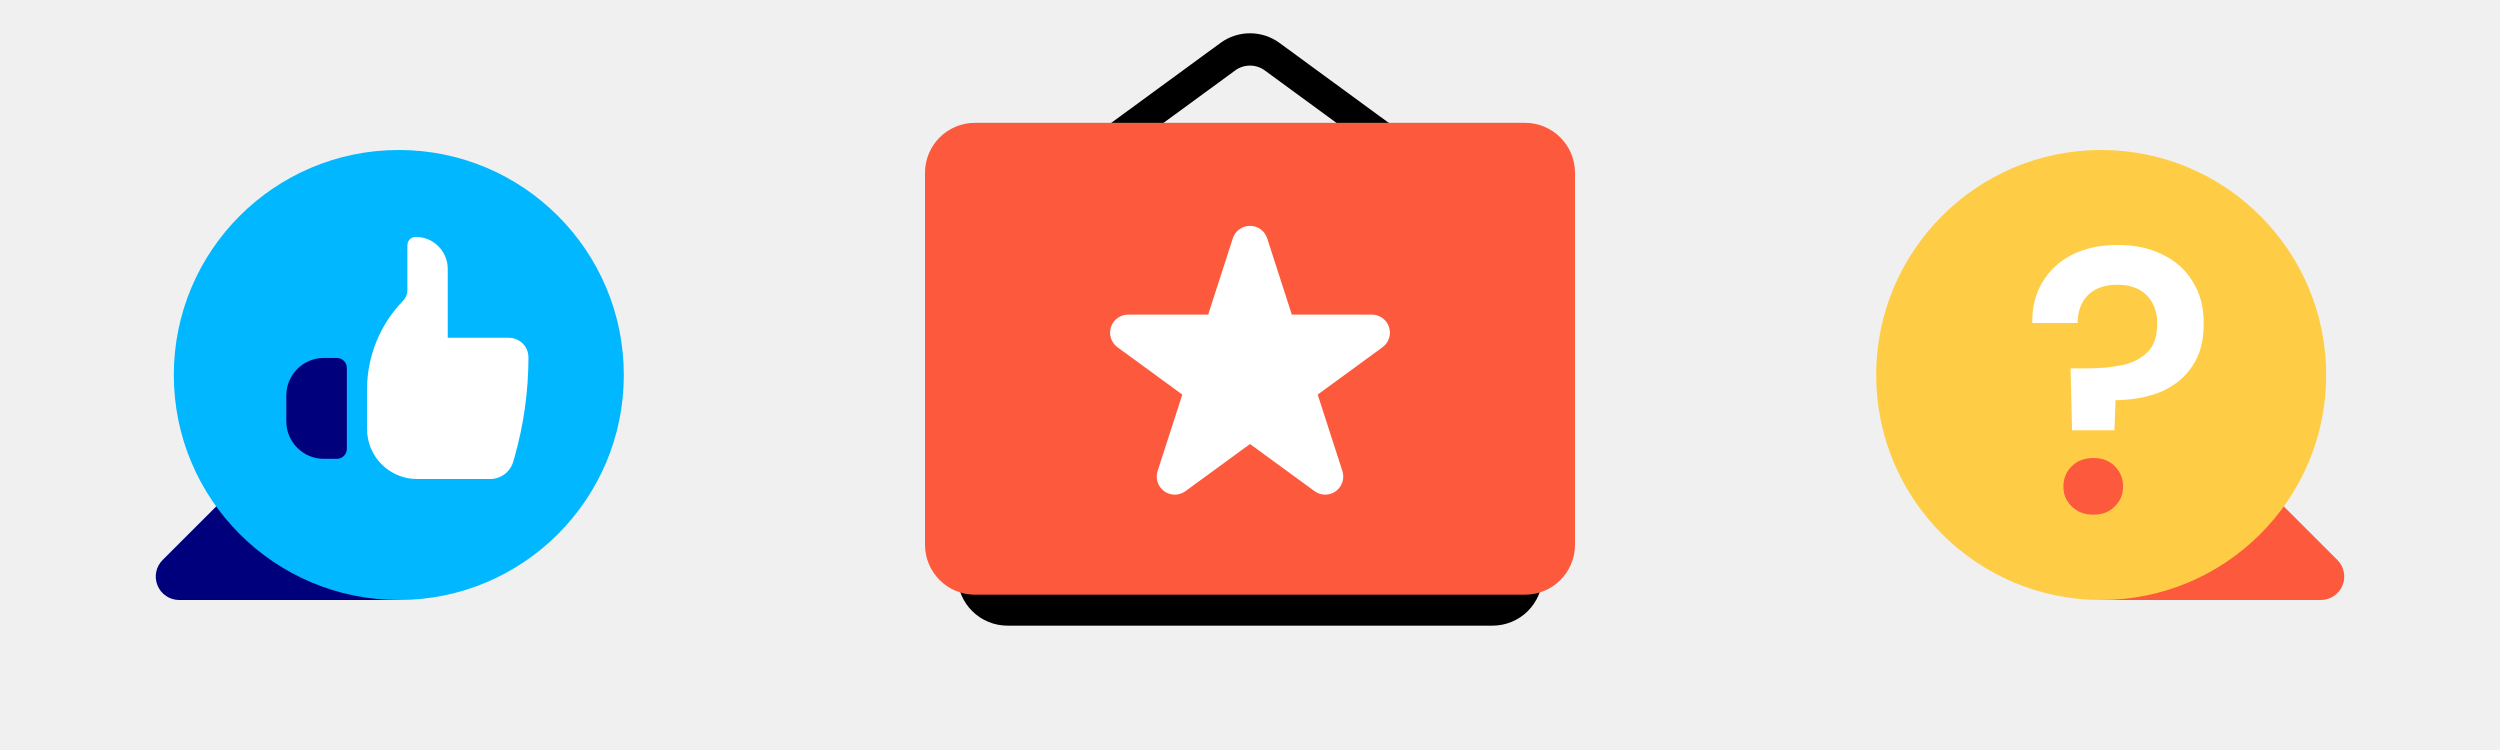
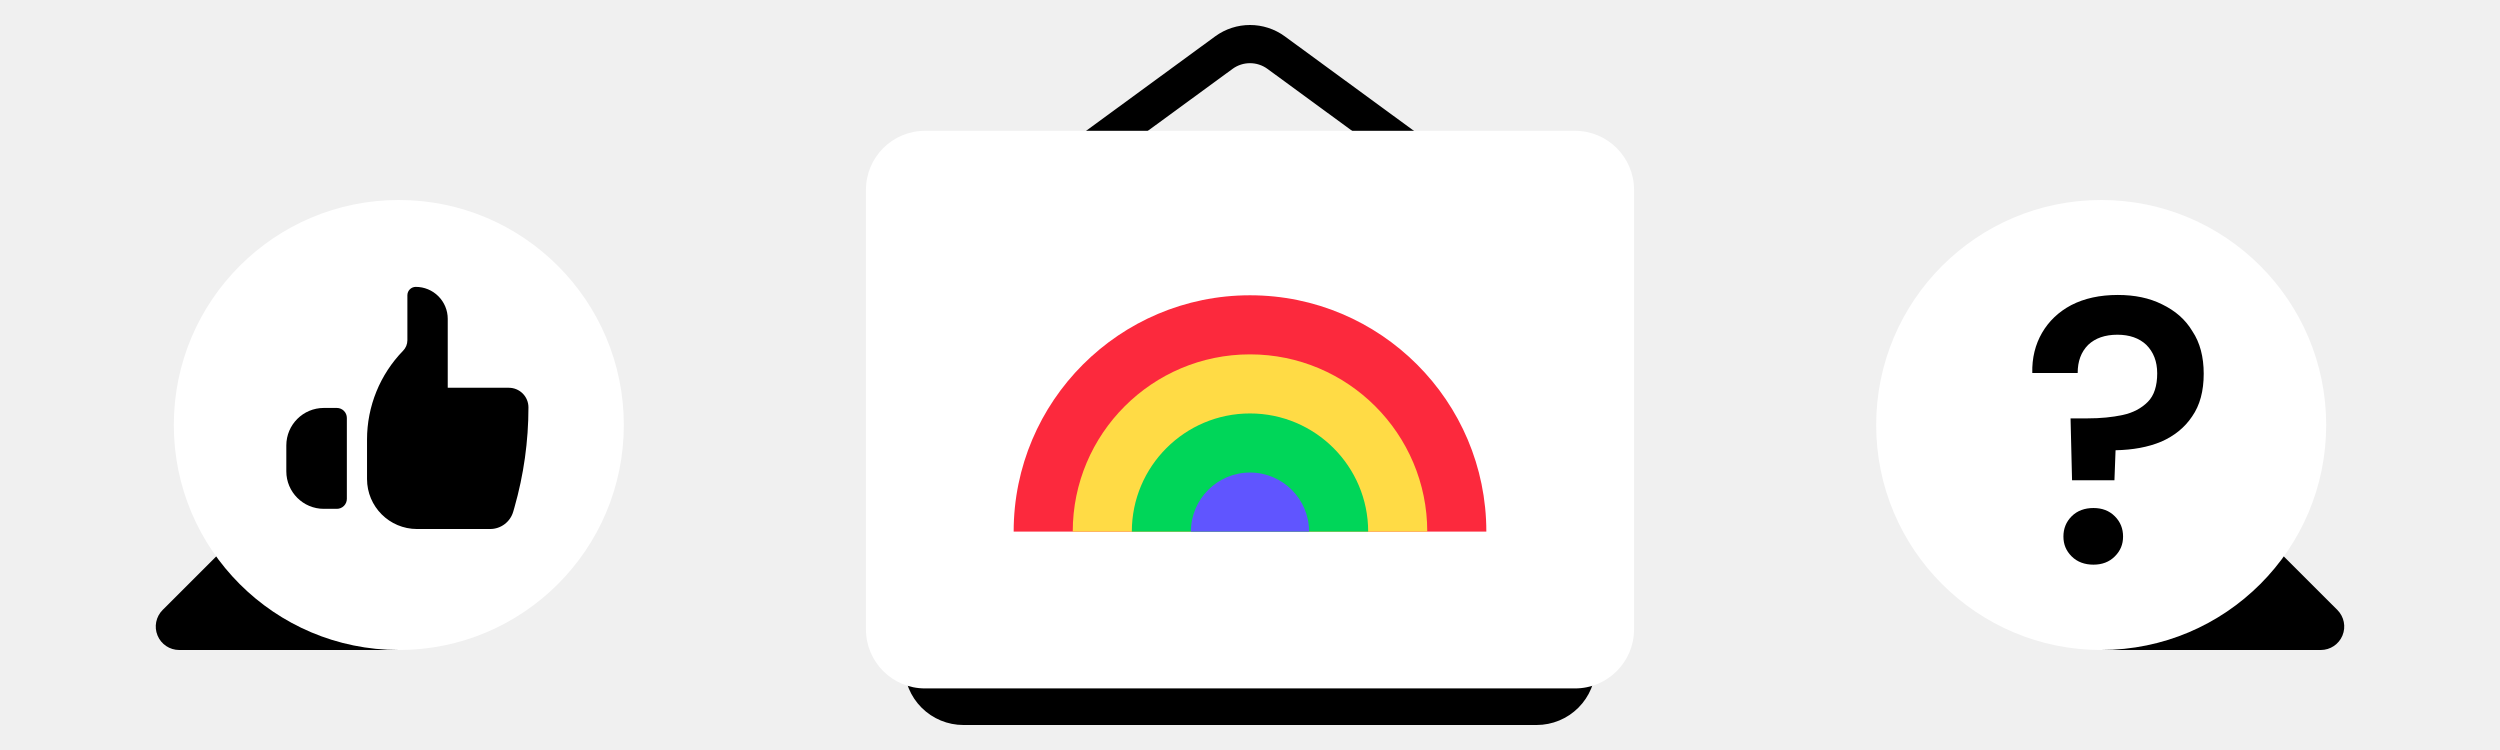
<svg xmlns="http://www.w3.org/2000/svg" width="100%" height="100%" viewBox="0 0 100 30" version="1.1" xml:space="preserve" style="fill-rule:evenodd;clip-rule:evenodd;stroke-linejoin:round;stroke-miterlimit:2;">
-   <g transform="matrix(0.318242,0,0,0.352618,36.0381,-2.04243)">
-     <path d="M80.641,28.908C80.641,27.403 79.978,25.961 78.8,24.897C77.621,23.833 76.023,23.236 74.356,23.236C60.464,23.236 27.28,23.236 13.388,23.236C11.721,23.236 10.123,23.833 8.944,24.897C7.765,25.961 7.103,27.403 7.103,28.908C7.103,39.193 7.103,60.807 7.103,71.092C7.103,72.597 7.765,74.039 8.944,75.103C10.123,76.167 11.721,76.764 13.388,76.764C27.28,76.764 60.464,76.764 74.356,76.764C76.023,76.764 77.621,76.167 78.8,75.103C79.978,74.039 80.641,72.597 80.641,71.092C80.641,60.807 80.641,39.193 80.641,28.908Z" />
+   <g transform="matrix(0.376067,0,0,0.416689,33.5012,-2.9867)">
+     <path d="M80.641,28.908C80.641,27.403 79.978,25.961 78.8,24.897C77.621,23.833 76.023,23.236 74.356,23.236L13.388,23.236C11.721,23.236 10.123,23.833 8.944,24.897C7.765,25.961 7.103,27.403 7.103,28.908L7.103,71.092C7.103,72.597 7.765,74.039 8.944,75.103C10.123,76.167 11.721,76.764 13.388,76.764L74.356,76.764C76.023,76.764 77.621,76.167 78.8,75.103C79.978,74.039 80.641,72.597 80.641,71.092L80.641,28.908Z" />
  </g>
-   <g transform="matrix(0.615858,0,0,0.619048,19.2071,-4.79545)">
+   <g transform="matrix(0.72776,0,0,0.731529,13.612,-6.23994)">
    <path d="M60.433,16.721L57.035,16.721C57.035,16.721 52.883,13.698 50.959,12.296C50.388,11.881 49.612,11.881 49.041,12.296C47.115,13.698 42.96,16.721 42.96,16.721L39.565,16.721C39.565,16.721 45.069,12.715 48.082,10.521C49.224,9.689 50.776,9.689 51.918,10.521C54.931,12.715 60.433,16.721 60.433,16.721Z" />
  </g>
-   <g transform="matrix(0.353562,0,0,0.352618,34.4886,-3.28053)">
-     <path d="M80.641,28.908C80.641,25.775 78.108,23.236 74.984,23.236C61.286,23.236 26.458,23.236 12.76,23.236C9.636,23.236 7.103,25.775 7.103,28.908C7.103,39.193 7.103,60.807 7.103,71.092C7.103,74.225 9.636,76.764 12.76,76.764C26.458,76.764 61.286,76.764 74.984,76.764C78.108,76.764 80.641,74.225 80.641,71.092C80.641,60.807 80.641,39.193 80.641,28.908Z" style="fill:rgb(252,89,61);" />
+   <g transform="matrix(0.417804,0,0,0.416689,31.6702,-4.44976)">
+     <path d="M80.641,28.908C80.641,25.775 78.108,23.236 74.984,23.236L12.76,23.236C9.636,23.236 7.103,25.775 7.103,28.908L7.103,71.092C7.103,74.225 9.636,76.764 12.76,76.764L74.984,76.764C78.108,76.764 80.641,74.225 80.641,71.092L80.641,28.908Z" style="fill:white;" />
  </g>
-   <g transform="matrix(0.990923,0,0,0.990923,2.85074,-19.2815)">
-     <path d="M13.222,32.537C13.222,32.537 6.779,38.974 3.688,42.062C3.417,42.333 3.336,42.74 3.483,43.094C3.629,43.447 3.974,43.678 4.357,43.678C7.62,43.678 13.222,43.678 13.222,43.678L13.222,32.537Z" style="fill:rgb(0,0,125);" />
+   <g transform="matrix(0.990923,0,0,0.990923,2.85074,-17.2815)">
+     <path d="M13.222,32.537C13.222,32.537 6.779,38.974 3.688,42.062C3.417,42.333 3.336,42.74 3.483,43.094C3.629,43.447 3.974,43.678 4.357,43.678L13.222,43.678L13.222,32.537Z" />
  </g>
-   <g transform="matrix(0.807106,0,0,0.807106,5.28116,-11.2528)">
-     <circle cx="13.222" cy="32.527" r="11.151" style="fill:rgb(1,183,255);" />
+   <g transform="matrix(0.807106,0,0,0.807106,5.28116,-9.2528)">
+     <circle cx="13.222" cy="32.527" r="11.151" style="fill:white;" />
  </g>
-   <g transform="matrix(0.807106,0,0,0.807106,2.57453,-9.89541)">
-     <path d="M14,30.496C14,30.364 13.948,30.238 13.855,30.145C13.762,30.052 13.636,30 13.504,30C13.319,30 13.095,30 12.858,30C11.832,30 11,30.832 11,31.859C11,32.278 11,32.722 11,33.141C11,34.168 11.832,35 12.858,35C13.095,35 13.319,35 13.504,35C13.636,35 13.762,34.948 13.855,34.855C13.948,34.762 14,34.636 14,34.504C14,33.547 14,31.453 14,30.496Z" style="fill:rgb(0,0,125);" />
+   <g transform="matrix(0.807106,0,0,0.807106,2.57453,-7.89541)">
+     <path d="M14,30.496C14,30.364 13.948,30.238 13.855,30.145C13.762,30.052 13.636,30 13.504,30L12.858,30C11.832,30 11,30.832 11,31.859L11,33.141C11,34.168 11.832,35 12.858,35L13.504,35C13.636,35 13.762,34.948 13.855,34.855C13.948,34.762 14,34.636 14,34.504L14,30.496Z" />
  </g>
-   <g transform="matrix(0.807106,0,0,0.807106,2.57453,-9.89541)">
-     <path d="M15,31.564C15,29.92 15.642,28.341 16.789,27.163C16.789,27.163 16.789,27.163 16.789,27.163C16.924,27.024 17,26.839 17,26.645C17,26.115 17,25.016 17,24.415C17,24.186 17.186,24 17.415,24C17.416,24 17.416,24 17.417,24C17.837,24 18.239,24.167 18.536,24.464C18.833,24.761 19,25.163 19,25.583C19,27.048 19,29 19,29L22.029,29C22.286,29 22.533,29.102 22.716,29.285C22.898,29.467 23,29.714 23,29.971C23,29.972 23,29.972 23,29.972C23,31.649 22.766,33.318 22.306,34.931C22.285,35.001 22.266,35.07 22.247,35.136C22.101,35.648 21.633,36 21.102,36C20.19,36 18.737,36 17.478,36C16.109,36 15,34.891 15,33.522L15,31.564Z" style="fill:white;" />
+   <g transform="matrix(0.807106,0,0,0.807106,2.57453,-7.89541)">
+     <path d="M15,31.564C15,29.92 15.642,28.341 16.789,27.163C16.924,27.024 17,26.839 17,26.645L17,24.415C17,24.186 17.186,24 17.415,24L17.417,24C17.837,24 18.239,24.167 18.536,24.464C18.833,24.761 19,25.163 19,25.583L19,29L22.029,29C22.286,29 22.533,29.102 22.716,29.285C22.898,29.467 23,29.714 23,29.971L23,29.972C23,31.649 22.766,33.318 22.306,34.931C22.285,35.001 22.266,35.07 22.247,35.136C22.101,35.648 21.633,36 21.102,36L17.478,36C16.109,36 15,34.891 15,33.522L15,31.564Z" />
  </g>
-   <g transform="matrix(-0.990923,0,0,0.990923,97.1493,-19.2815)">
-     <path d="M13.222,32.537C13.222,32.537 6.779,38.974 3.688,42.062C3.417,42.333 3.336,42.74 3.483,43.094C3.629,43.447 3.974,43.678 4.357,43.678C7.62,43.678 13.222,43.678 13.222,43.678L13.222,32.537Z" style="fill:rgb(252,89,61);" />
+   <g transform="matrix(-0.990923,0,0,0.990923,97.1493,-17.2815)">
+     <path d="M13.222,32.537C13.222,32.537 6.779,38.974 3.688,42.062C3.417,42.333 3.336,42.74 3.483,43.094C3.629,43.447 3.974,43.678 4.357,43.678L13.222,43.678L13.222,32.537Z" />
  </g>
-   <g transform="matrix(-0.807106,0,0,0.807106,94.7188,-11.2528)">
-     <circle cx="13.222" cy="32.527" r="11.151" style="fill:rgb(255,204,69);" />
+   <g transform="matrix(-0.807106,0,0,0.807106,94.7188,-9.2528)">
+     <circle cx="13.222" cy="32.527" r="11.151" style="fill:white;" />
  </g>
-   <g transform="matrix(15.0042,0,0,15.0042,80.8264,20.4813)">
-     <path d="M0.137,-0.218L0.133,-0.383L0.179,-0.383C0.213,-0.383 0.244,-0.386 0.272,-0.392C0.3,-0.398 0.322,-0.41 0.339,-0.427C0.356,-0.444 0.364,-0.47 0.364,-0.503C0.364,-0.535 0.354,-0.56 0.335,-0.579C0.316,-0.597 0.29,-0.606 0.258,-0.606C0.225,-0.606 0.199,-0.597 0.18,-0.579C0.161,-0.56 0.152,-0.535 0.152,-0.504L0.031,-0.504C0.03,-0.544 0.039,-0.58 0.057,-0.611C0.075,-0.642 0.101,-0.667 0.135,-0.685C0.17,-0.703 0.211,-0.712 0.259,-0.712C0.304,-0.712 0.343,-0.704 0.377,-0.687C0.412,-0.67 0.439,-0.647 0.458,-0.615C0.478,-0.585 0.488,-0.547 0.488,-0.502C0.488,-0.456 0.478,-0.418 0.457,-0.388C0.437,-0.358 0.409,-0.336 0.375,-0.321C0.339,-0.306 0.299,-0.299 0.253,-0.298L0.25,-0.218L0.137,-0.218Z" style="fill:white;" />
+   <g transform="matrix(15.0042,0,0,15.0042,80.8264,22.4813)">
+     <path d="M0.137,-0.218L0.133,-0.383L0.179,-0.383C0.213,-0.383 0.244,-0.386 0.272,-0.392C0.3,-0.398 0.322,-0.41 0.339,-0.427C0.356,-0.444 0.364,-0.47 0.364,-0.503C0.364,-0.535 0.354,-0.56 0.335,-0.579C0.316,-0.597 0.29,-0.606 0.258,-0.606C0.225,-0.606 0.199,-0.597 0.18,-0.579C0.161,-0.56 0.152,-0.535 0.152,-0.504L0.031,-0.504C0.03,-0.544 0.039,-0.58 0.057,-0.611C0.075,-0.642 0.101,-0.667 0.135,-0.685C0.17,-0.703 0.211,-0.712 0.259,-0.712C0.304,-0.712 0.343,-0.704 0.377,-0.687C0.412,-0.67 0.439,-0.647 0.458,-0.615C0.478,-0.585 0.488,-0.547 0.488,-0.502C0.488,-0.456 0.478,-0.418 0.457,-0.388C0.437,-0.358 0.409,-0.336 0.375,-0.321C0.339,-0.306 0.299,-0.299 0.253,-0.298L0.25,-0.218L0.137,-0.218Z" />
  </g>
-   <g transform="matrix(15.0042,0,0,15.0042,80.8264,20.4813)">
-     <path d="M0.194,0.007C0.171,0.007 0.151,0 0.136,-0.015C0.121,-0.03 0.114,-0.047 0.114,-0.068C0.114,-0.089 0.121,-0.107 0.136,-0.122C0.151,-0.137 0.171,-0.144 0.194,-0.144C0.217,-0.144 0.236,-0.137 0.251,-0.122C0.266,-0.107 0.273,-0.089 0.273,-0.068C0.273,-0.047 0.266,-0.03 0.251,-0.015C0.236,0 0.217,0.007 0.194,0.007Z" style="fill:rgb(252,89,61);" />
+   <g transform="matrix(15.0042,0,0,15.0042,80.8264,22.4813)">
+     <path d="M0.194,0.007C0.171,0.007 0.151,0 0.136,-0.015C0.121,-0.03 0.114,-0.047 0.114,-0.068C0.114,-0.089 0.121,-0.107 0.136,-0.122C0.151,-0.137 0.171,-0.144 0.194,-0.144C0.217,-0.144 0.236,-0.137 0.251,-0.122C0.266,-0.107 0.273,-0.089 0.273,-0.068C0.273,-0.047 0.266,-0.03 0.251,-0.015C0.236,0 0.217,0.007 0.194,0.007Z" />
  </g>
-   <g transform="matrix(0.487804,0,0,0.49033,25.6098,-11.2664)">
-     <path d="M48.591,42.42C48.789,41.812 49.358,41.4 50,41.4C50.642,41.4 51.211,41.812 51.409,42.42C52.355,45.333 53.43,48.642 53.43,48.642C53.43,48.642 56.926,48.642 59.994,48.642C60.634,48.642 61.202,49.052 61.401,49.658C61.6,50.264 61.384,50.928 60.867,51.304C58.383,53.109 55.55,55.167 55.55,55.167C55.55,55.167 56.629,58.487 57.577,61.404C57.774,62.011 57.556,62.676 57.036,63.05C56.516,63.424 55.813,63.423 55.295,63.046C52.817,61.246 50,59.199 50,59.199C50,59.199 47.183,61.246 44.705,63.046C44.187,63.423 43.484,63.424 42.964,63.05C42.444,62.676 42.226,62.011 42.423,61.404C43.371,58.487 44.45,55.167 44.45,55.167C44.45,55.167 41.617,53.109 39.133,51.304C38.616,50.928 38.4,50.264 38.599,49.658C38.798,49.052 39.366,48.642 40.006,48.642C43.074,48.642 46.57,48.642 46.57,48.642C46.57,48.642 47.645,45.333 48.591,42.42Z" style="fill:white;" />
+   <g transform="matrix(1.46069,0,0,1.46069,-23.0345,-0.645482)">
+     <path d="M43.528,15C43.528,11.428 46.428,8.528 50,8.528C53.572,8.528 56.472,11.428 56.472,15L43.528,15Z" style="fill:rgb(252,41,61);" />
+   </g>
+   <g transform="matrix(1.09552,0,0,1.09552,-4.77597,4.83208)">
+     <path d="M43.528,15C43.528,11.428 46.428,8.528 50,8.528C53.572,8.528 56.472,11.428 56.472,15L43.528,15Z" style="fill:rgb(255,219,69);" />
+   </g>
+   <g transform="matrix(0.730345,0,0,0.730345,13.4827,10.3096)">
+     <path d="M43.528,15C43.528,11.428 46.428,8.528 50,8.528C53.572,8.528 56.472,11.428 56.472,15L43.528,15Z" style="fill:rgb(0,214,89);" />
+   </g>
+   <g transform="matrix(0.365173,0,0,0.365173,31.7413,15.7872)">
+     <path d="M43.528,15C43.528,11.428 46.428,8.528 50,8.528C53.572,8.528 56.472,11.428 56.472,15L43.528,15Z" style="fill:rgb(96,85,255);" />
  </g>
</svg>
